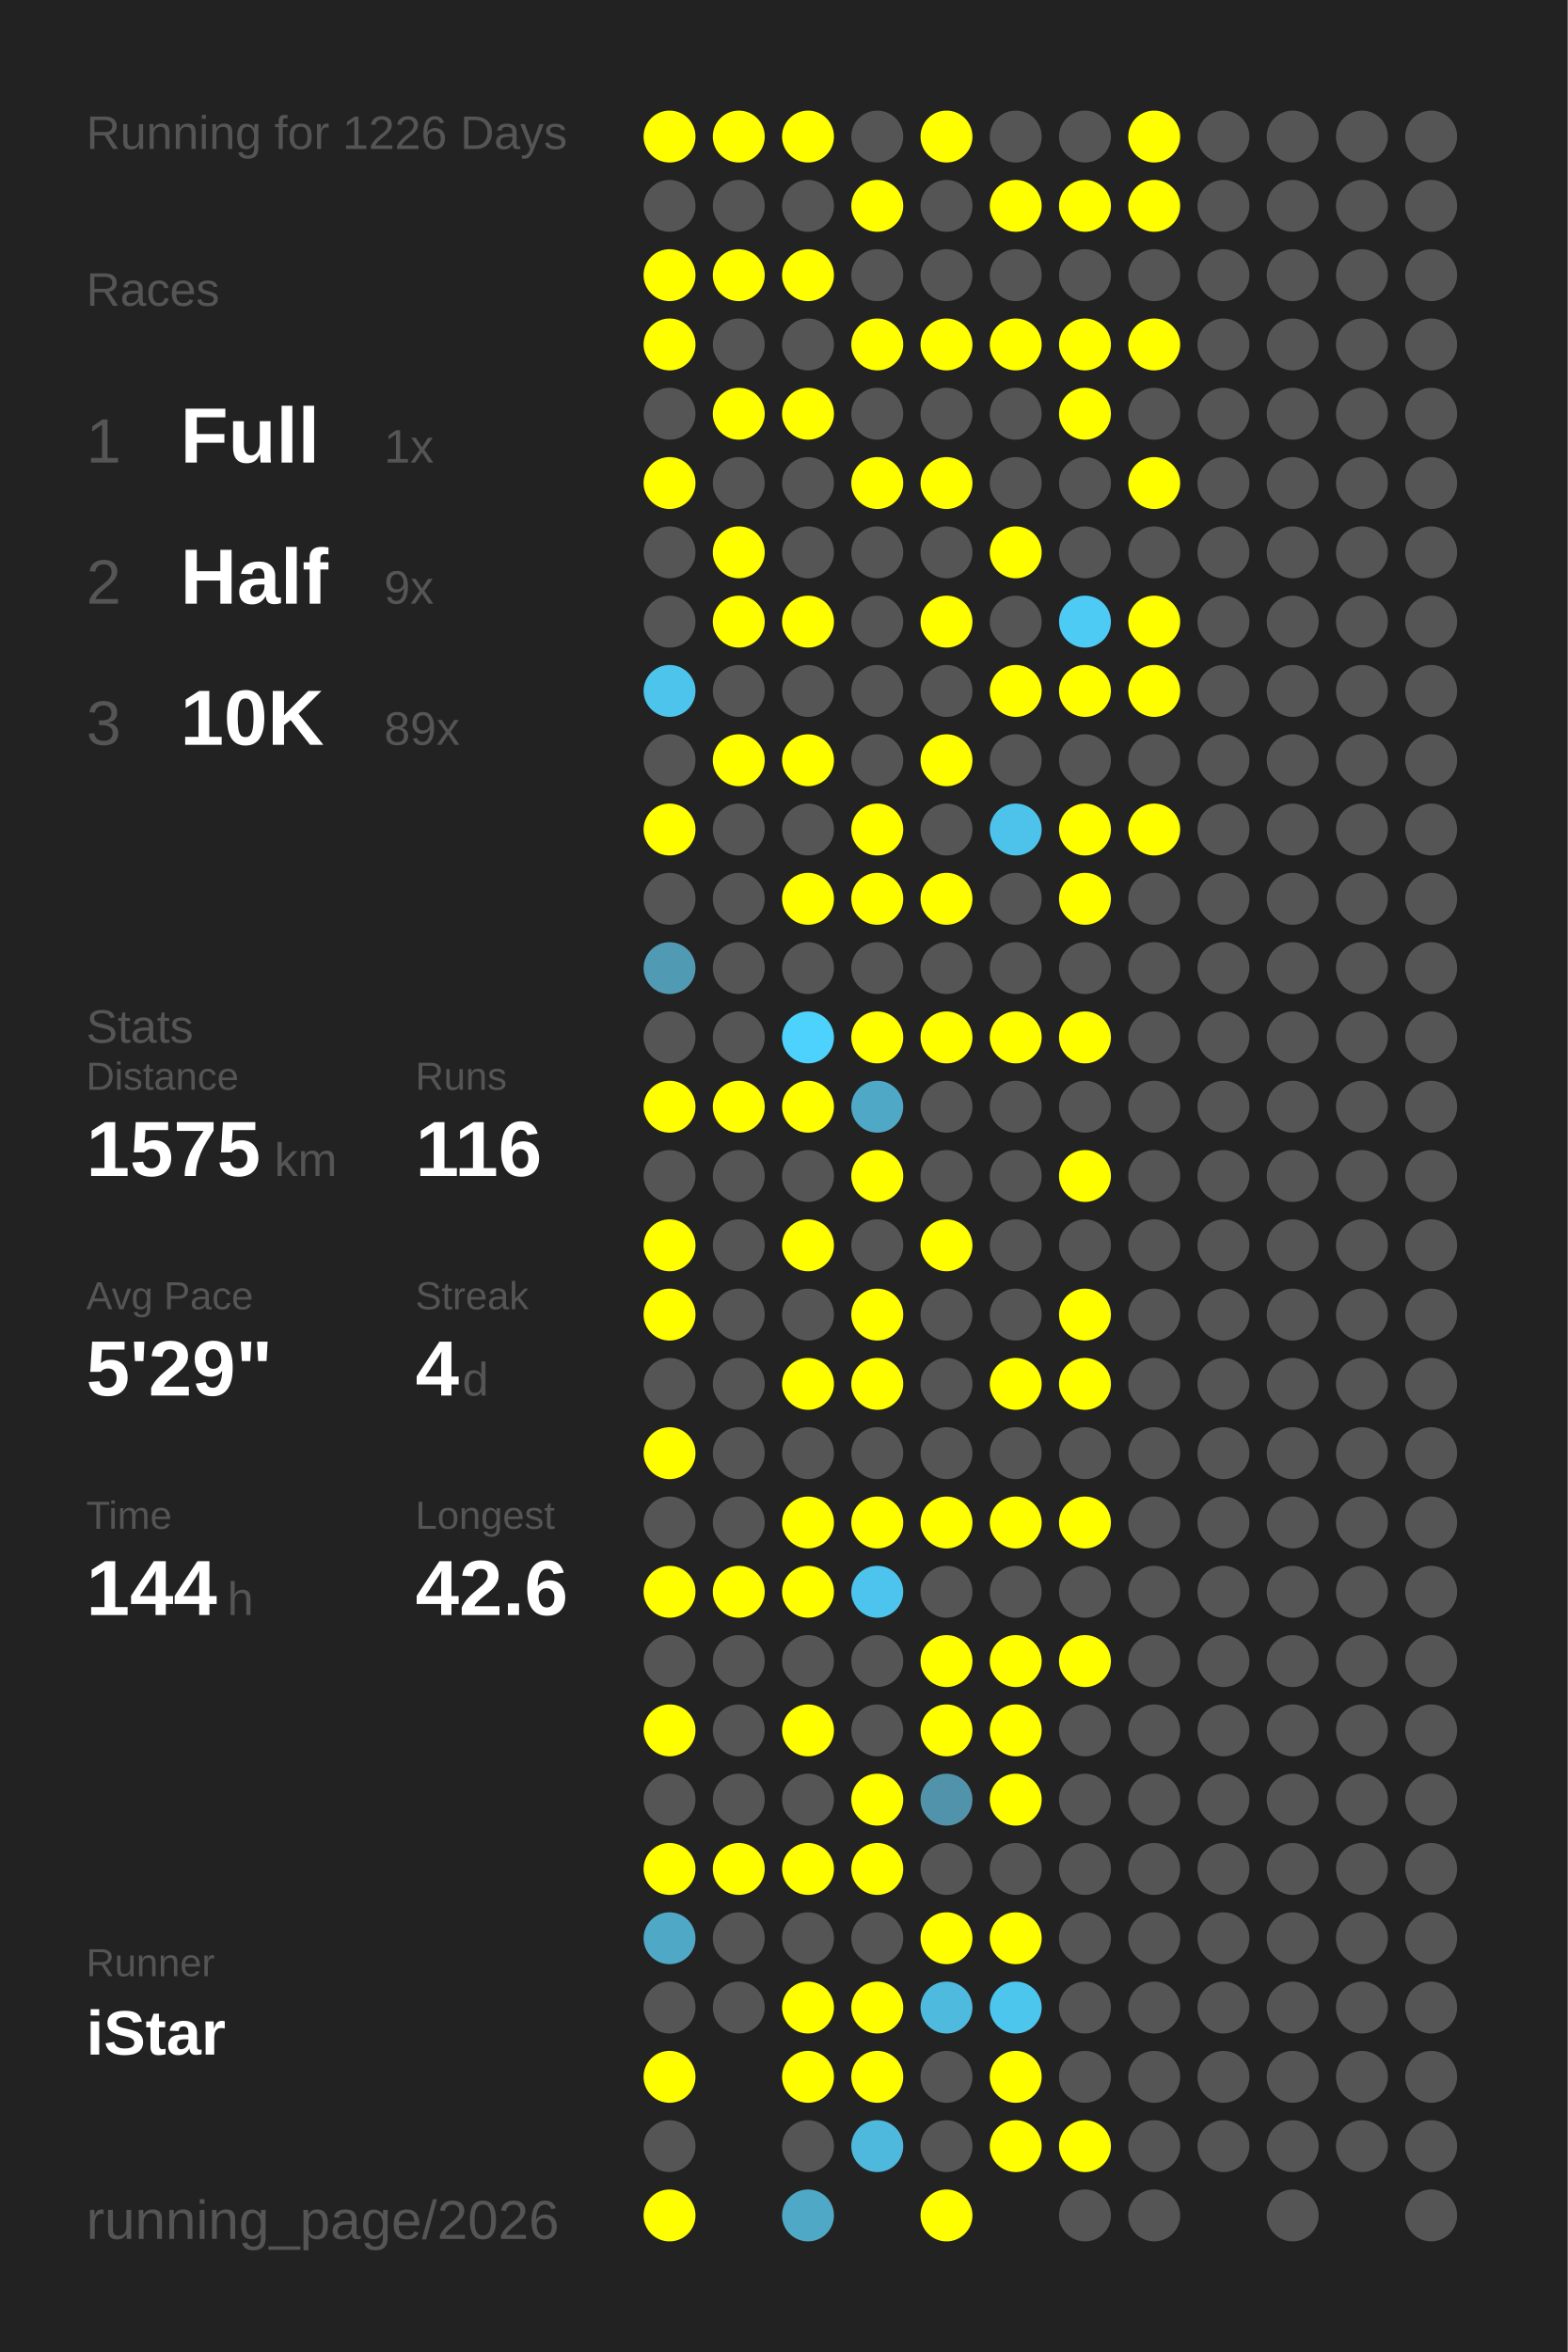
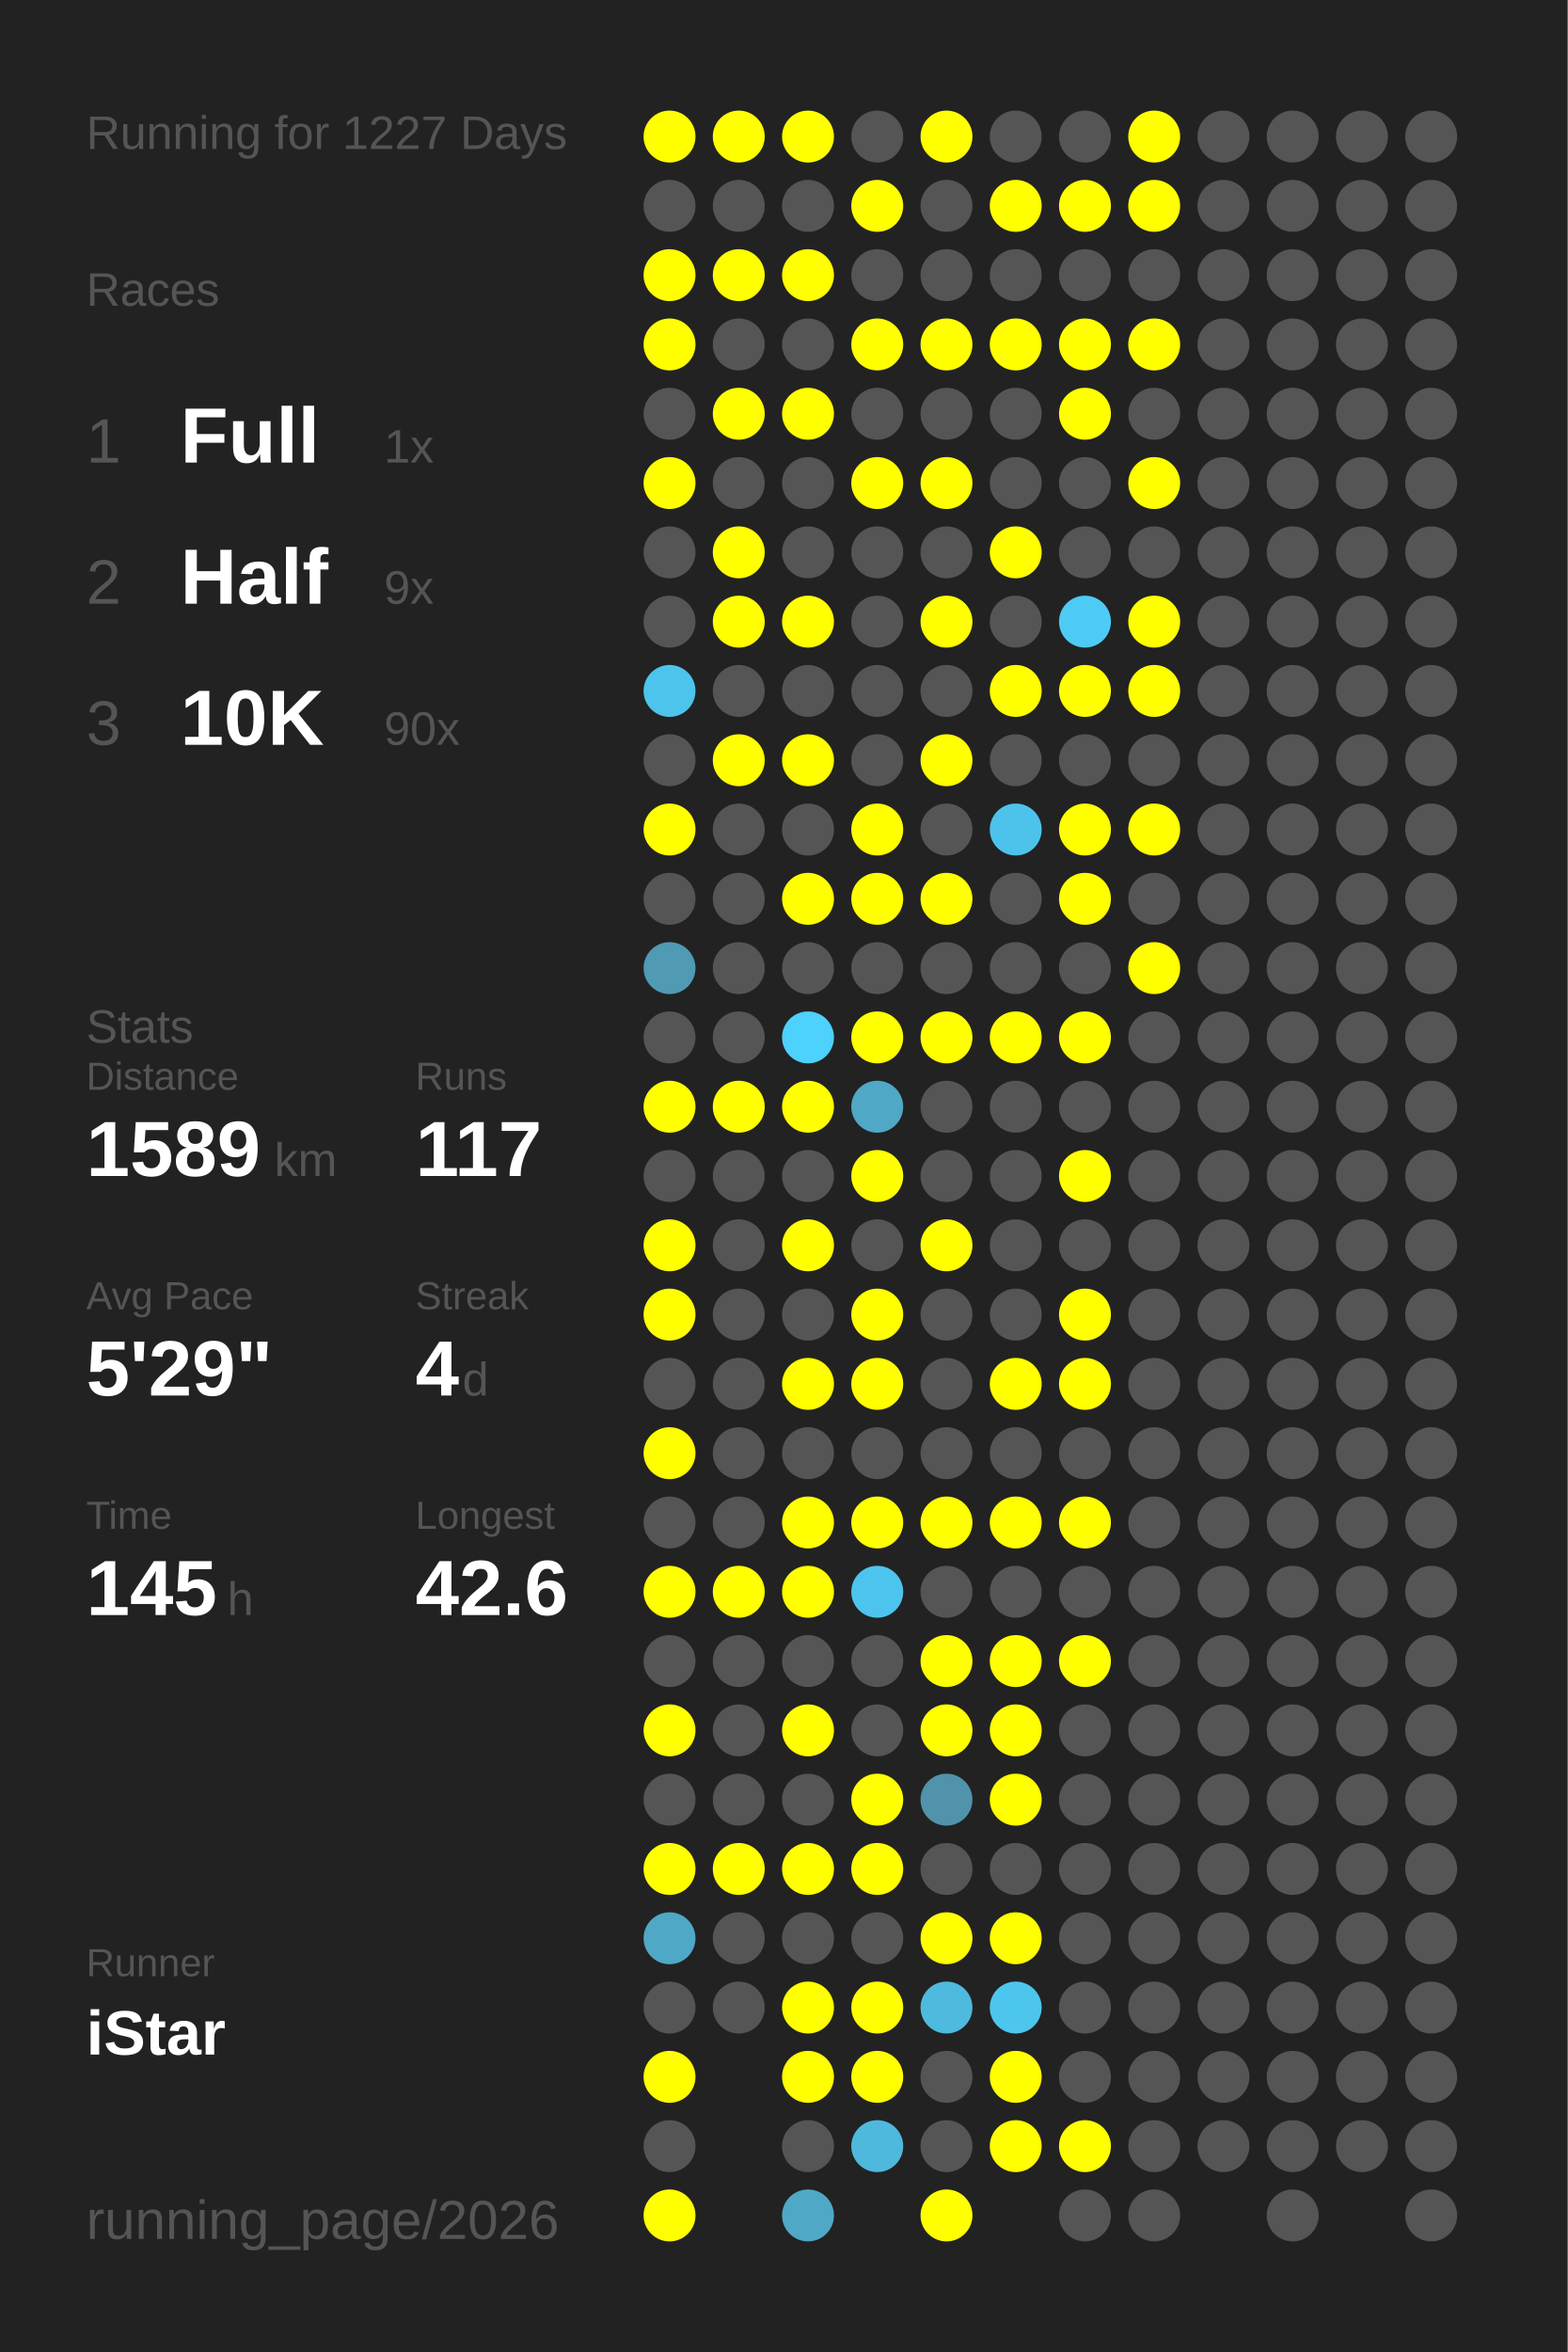
<svg xmlns="http://www.w3.org/2000/svg" baseProfile="full" height="300mm" version="1.1" viewBox="0,0,200,300" width="200mm">
  <defs />
  <rect fill="#222222" height="300" width="200" x="0" y="0" />
-   <text fill="#555555" style="font-size:6px; font-family:Arial;" x="11" y="19">Running for 1226 Days</text>
+   <text fill="#555555" style="font-size:6px; font-family:Arial;" x="11" y="19">Running for 1227 Days</text>
  <text fill="#555555" style="font-size:6px; font-family:Arial;" x="11" y="39">Races</text>
  <text fill="#555555" style="font-size:8px; font-family:Arial;" x="11" y="59">1</text>
  <text fill="#FFFFFF" style="font-size:10px; font-family:Arial; font-weight:bold;" x="23" y="59">Full</text>
  <text fill="#555555" style="font-size:6px; font-family:Arial;" x="49" y="59">1x</text>
  <text fill="#555555" style="font-size:8px; font-family:Arial;" x="11" y="77">2</text>
  <text fill="#FFFFFF" style="font-size:10px; font-family:Arial; font-weight:bold;" x="23" y="77">Half</text>
  <text fill="#555555" style="font-size:6px; font-family:Arial;" x="49" y="77">9x</text>
  <text fill="#555555" style="font-size:8px; font-family:Arial;" x="11" y="95">3</text>
  <text fill="#FFFFFF" style="font-size:10px; font-family:Arial; font-weight:bold;" x="23" y="95">10K</text>
-   <text fill="#555555" style="font-size:6px; font-family:Arial;" x="49" y="95">89x</text>
+   <text fill="#555555" style="font-size:6px; font-family:Arial;" x="49" y="95">90x</text>
  <text fill="#555555" style="font-size:6px; font-family:Arial;" x="11" y="133">Stats</text>
  <text fill="#555555" style="font-size:5px; font-family:Arial;" x="11" y="139">Distance</text>
-   <text fill="#FFFFFF" style="font-size:10px; font-family:Arial; font-weight:bold;" x="11" y="150">1575</text>
+   <text fill="#FFFFFF" style="font-size:10px; font-family:Arial; font-weight:bold;" x="11" y="150">1589</text>
  <text fill="#555555" style="font-size:6px; font-family:Arial;" x="35" y="150">km</text>
  <text fill="#555555" style="font-size:5px; font-family:Arial;" x="53" y="139">Runs</text>
-   <text fill="#FFFFFF" style="font-size:10px; font-family:Arial; font-weight:bold;" x="53" y="150">116</text>
+   <text fill="#FFFFFF" style="font-size:10px; font-family:Arial; font-weight:bold;" x="53" y="150">117</text>
  <text fill="#555555" style="font-size:5px; font-family:Arial;" x="11" y="167">Avg Pace</text>
  <text fill="#FFFFFF" style="font-size:10px; font-family:Arial; font-weight:bold;" x="11" y="178">5'29"</text>
  <text fill="#555555" style="font-size:5px; font-family:Arial;" x="53" y="167">Streak</text>
  <text fill="#FFFFFF" style="font-size:10px; font-family:Arial; font-weight:bold;" x="53" y="178">4</text>
  <text fill="#555555" style="font-size:6px; font-family:Arial;" x="59" y="178">d</text>
  <text fill="#555555" style="font-size:5px; font-family:Arial;" x="11" y="195">Time</text>
-   <text fill="#FFFFFF" style="font-size:10px; font-family:Arial; font-weight:bold;" x="11" y="206">144</text>
+   <text fill="#FFFFFF" style="font-size:10px; font-family:Arial; font-weight:bold;" x="11" y="206">145</text>
  <text fill="#555555" style="font-size:6px; font-family:Arial;" x="29" y="206">h</text>
  <text fill="#555555" style="font-size:5px; font-family:Arial;" x="53" y="195">Longest</text>
  <text fill="#FFFFFF" style="font-size:10px; font-family:Arial; font-weight:bold;" x="53" y="206">42.6</text>
  <text fill="#555555" style="font-size:5px; font-family:Arial;" x="11" y="252.065">Runner</text>
  <text fill="#FFFFFF" style="font-size:8px; font-family:Arial; font-weight:bold;" x="11" y="262.065">iStar</text>
  <text fill="#555555" style="font-size:7px; font-family:Arial;" x="11" y="285.581">running_page/2026</text>
  <circle cx="85.417" cy="17.419" fill="#FFFF00" r="3.312" />
  <circle cx="85.417" cy="26.258" fill="#555555" r="3.312" />
  <circle cx="85.417" cy="35.097" fill="#FFFF00" r="3.312" />
  <circle cx="85.417" cy="43.935" fill="#FFFF00" r="3.312" />
  <circle cx="85.417" cy="52.774" fill="#555555" r="3.312" />
  <circle cx="85.417" cy="61.613" fill="#FFFF00" r="3.312" />
  <circle cx="85.417" cy="70.452" fill="#555555" r="3.312" />
  <circle cx="85.417" cy="79.29" fill="#555555" r="3.312" />
  <circle cx="85.417" cy="88.129" fill="#4dc4eb" r="3.312" />
  <circle cx="85.417" cy="96.968" fill="#555555" r="3.312" />
  <circle cx="85.417" cy="105.806" fill="#FFFF00" r="3.312" />
  <circle cx="85.417" cy="114.645" fill="#555555" r="3.312" />
  <circle cx="85.417" cy="123.484" fill="#509ab3" r="3.312" />
  <circle cx="85.417" cy="132.323" fill="#555555" r="3.312" />
  <circle cx="85.417" cy="141.161" fill="#FFFF00" r="3.312" />
  <circle cx="85.417" cy="150" fill="#555555" r="3.312" />
  <circle cx="85.417" cy="158.839" fill="#FFFF00" r="3.312" />
  <circle cx="85.417" cy="167.677" fill="#FFFF00" r="3.312" />
  <circle cx="85.417" cy="176.516" fill="#555555" r="3.312" />
  <circle cx="85.417" cy="185.355" fill="#FFFF00" r="3.312" />
  <circle cx="85.417" cy="194.194" fill="#555555" r="3.312" />
  <circle cx="85.417" cy="203.032" fill="#FFFF00" r="3.312" />
  <circle cx="85.417" cy="211.871" fill="#555555" r="3.312" />
  <circle cx="85.417" cy="220.71" fill="#FFFF00" r="3.312" />
  <circle cx="85.417" cy="229.548" fill="#555555" r="3.312" />
  <circle cx="85.417" cy="238.387" fill="#FFFF00" r="3.312" />
  <circle cx="85.417" cy="247.226" fill="#4fa8c6" r="3.312" />
  <circle cx="85.417" cy="256.065" fill="#555555" r="3.312" />
  <circle cx="85.417" cy="264.903" fill="#FFFF00" r="3.312" />
  <circle cx="85.417" cy="273.742" fill="#555555" r="3.312" />
  <circle cx="85.417" cy="282.581" fill="#FFFF00" r="3.312" />
  <circle cx="94.25" cy="17.419" fill="#FFFF00" r="3.312" />
  <circle cx="94.25" cy="26.258" fill="#555555" r="3.312" />
  <circle cx="94.25" cy="35.097" fill="#FFFF00" r="3.312" />
  <circle cx="94.25" cy="43.935" fill="#555555" r="3.312" />
  <circle cx="94.25" cy="52.774" fill="#FFFF00" r="3.312" />
  <circle cx="94.25" cy="61.613" fill="#555555" r="3.312" />
  <circle cx="94.25" cy="70.452" fill="#FFFF00" r="3.312" />
  <circle cx="94.25" cy="79.29" fill="#FFFF00" r="3.312" />
  <circle cx="94.25" cy="88.129" fill="#555555" r="3.312" />
  <circle cx="94.25" cy="96.968" fill="#FFFF00" r="3.312" />
  <circle cx="94.25" cy="105.806" fill="#555555" r="3.312" />
  <circle cx="94.25" cy="114.645" fill="#555555" r="3.312" />
  <circle cx="94.25" cy="123.484" fill="#555555" r="3.312" />
  <circle cx="94.25" cy="132.323" fill="#555555" r="3.312" />
  <circle cx="94.25" cy="141.161" fill="#FFFF00" r="3.312" />
  <circle cx="94.25" cy="150" fill="#555555" r="3.312" />
  <circle cx="94.25" cy="158.839" fill="#555555" r="3.312" />
  <circle cx="94.25" cy="167.677" fill="#555555" r="3.312" />
  <circle cx="94.25" cy="176.516" fill="#555555" r="3.312" />
  <circle cx="94.25" cy="185.355" fill="#555555" r="3.312" />
  <circle cx="94.25" cy="194.194" fill="#555555" r="3.312" />
  <circle cx="94.25" cy="203.032" fill="#FFFF00" r="3.312" />
  <circle cx="94.25" cy="211.871" fill="#555555" r="3.312" />
  <circle cx="94.25" cy="220.71" fill="#555555" r="3.312" />
  <circle cx="94.25" cy="229.548" fill="#555555" r="3.312" />
  <circle cx="94.25" cy="238.387" fill="#FFFF00" r="3.312" />
  <circle cx="94.25" cy="247.226" fill="#555555" r="3.312" />
  <circle cx="94.25" cy="256.065" fill="#555555" r="3.312" />
  <circle cx="103.083" cy="17.419" fill="#FFFF00" r="3.312" />
  <circle cx="103.083" cy="26.258" fill="#555555" r="3.312" />
  <circle cx="103.083" cy="35.097" fill="#FFFF00" r="3.312" />
  <circle cx="103.083" cy="43.935" fill="#555555" r="3.312" />
  <circle cx="103.083" cy="52.774" fill="#FFFF00" r="3.312" />
  <circle cx="103.083" cy="61.613" fill="#555555" r="3.312" />
  <circle cx="103.083" cy="70.452" fill="#555555" r="3.312" />
  <circle cx="103.083" cy="79.29" fill="#FFFF00" r="3.312" />
  <circle cx="103.083" cy="88.129" fill="#555555" r="3.312" />
  <circle cx="103.083" cy="96.968" fill="#FFFF00" r="3.312" />
  <circle cx="103.083" cy="105.806" fill="#555555" r="3.312" />
  <circle cx="103.083" cy="114.645" fill="#FFFF00" r="3.312" />
  <circle cx="103.083" cy="123.484" fill="#555555" r="3.312" />
  <circle cx="103.083" cy="132.323" fill="#4dd1fd" r="3.312" />
  <circle cx="103.083" cy="141.161" fill="#FFFF00" r="3.312" />
  <circle cx="103.083" cy="150" fill="#555555" r="3.312" />
  <circle cx="103.083" cy="158.839" fill="#FFFF00" r="3.312" />
  <circle cx="103.083" cy="167.677" fill="#555555" r="3.312" />
  <circle cx="103.083" cy="176.516" fill="#FFFF00" r="3.312" />
  <circle cx="103.083" cy="185.355" fill="#555555" r="3.312" />
  <circle cx="103.083" cy="194.194" fill="#FFFF00" r="3.312" />
  <circle cx="103.083" cy="203.032" fill="#FFFF00" r="3.312" />
  <circle cx="103.083" cy="211.871" fill="#555555" r="3.312" />
  <circle cx="103.083" cy="220.71" fill="#FFFF00" r="3.312" />
  <circle cx="103.083" cy="229.548" fill="#555555" r="3.312" />
  <circle cx="103.083" cy="238.387" fill="#FFFF00" r="3.312" />
  <circle cx="103.083" cy="247.226" fill="#555555" r="3.312" />
  <circle cx="103.083" cy="256.065" fill="#FFFF00" r="3.312" />
  <circle cx="103.083" cy="264.903" fill="#FFFF00" r="3.312" />
  <circle cx="103.083" cy="273.742" fill="#555555" r="3.312" />
  <circle cx="103.083" cy="282.581" fill="#4fa8c6" r="3.312" />
  <circle cx="111.917" cy="17.419" fill="#555555" r="3.312" />
  <circle cx="111.917" cy="26.258" fill="#FFFF00" r="3.312" />
  <circle cx="111.917" cy="35.097" fill="#555555" r="3.312" />
  <circle cx="111.917" cy="43.935" fill="#FFFF00" r="3.312" />
  <circle cx="111.917" cy="52.774" fill="#555555" r="3.312" />
  <circle cx="111.917" cy="61.613" fill="#FFFF00" r="3.312" />
  <circle cx="111.917" cy="70.452" fill="#555555" r="3.312" />
  <circle cx="111.917" cy="79.29" fill="#555555" r="3.312" />
  <circle cx="111.917" cy="88.129" fill="#555555" r="3.312" />
  <circle cx="111.917" cy="96.968" fill="#555555" r="3.312" />
  <circle cx="111.917" cy="105.806" fill="#FFFF00" r="3.312" />
  <circle cx="111.917" cy="114.645" fill="#FFFF00" r="3.312" />
  <circle cx="111.917" cy="123.484" fill="#555555" r="3.312" />
  <circle cx="111.917" cy="132.323" fill="#FFFF00" r="3.312" />
  <circle cx="111.917" cy="141.161" fill="#4fa8c6" r="3.312" />
  <circle cx="111.917" cy="150" fill="#FFFF00" r="3.312" />
  <circle cx="111.917" cy="158.839" fill="#555555" r="3.312" />
  <circle cx="111.917" cy="167.677" fill="#FFFF00" r="3.312" />
  <circle cx="111.917" cy="176.516" fill="#FFFF00" r="3.312" />
  <circle cx="111.917" cy="185.355" fill="#555555" r="3.312" />
  <circle cx="111.917" cy="194.194" fill="#FFFF00" r="3.312" />
  <circle cx="111.917" cy="203.032" fill="#4dc4ed" r="3.312" />
  <circle cx="111.917" cy="211.871" fill="#555555" r="3.312" />
  <circle cx="111.917" cy="220.71" fill="#555555" r="3.312" />
  <circle cx="111.917" cy="229.548" fill="#FFFF00" r="3.312" />
  <circle cx="111.917" cy="238.387" fill="#FFFF00" r="3.312" />
  <circle cx="111.917" cy="247.226" fill="#555555" r="3.312" />
  <circle cx="111.917" cy="256.065" fill="#FFFF00" r="3.312" />
  <circle cx="111.917" cy="264.903" fill="#FFFF00" r="3.312" />
  <circle cx="111.917" cy="273.742" fill="#4eb9dd" r="3.312" />
  <circle cx="120.75" cy="17.419" fill="#FFFF00" r="3.312" />
  <circle cx="120.75" cy="26.258" fill="#555555" r="3.312" />
  <circle cx="120.75" cy="35.097" fill="#555555" r="3.312" />
  <circle cx="120.75" cy="43.935" fill="#FFFF00" r="3.312" />
  <circle cx="120.75" cy="52.774" fill="#555555" r="3.312" />
  <circle cx="120.75" cy="61.613" fill="#FFFF00" r="3.312" />
  <circle cx="120.75" cy="70.452" fill="#555555" r="3.312" />
  <circle cx="120.75" cy="79.29" fill="#FFFF00" r="3.312" />
  <circle cx="120.75" cy="88.129" fill="#555555" r="3.312" />
  <circle cx="120.75" cy="96.968" fill="#FFFF00" r="3.312" />
  <circle cx="120.75" cy="105.806" fill="#555555" r="3.312" />
  <circle cx="120.75" cy="114.645" fill="#FFFF00" r="3.312" />
  <circle cx="120.75" cy="123.484" fill="#555555" r="3.312" />
  <circle cx="120.75" cy="132.323" fill="#FFFF00" r="3.312" />
  <circle cx="120.75" cy="141.161" fill="#555555" r="3.312" />
  <circle cx="120.75" cy="150" fill="#555555" r="3.312" />
  <circle cx="120.75" cy="158.839" fill="#FFFF00" r="3.312" />
  <circle cx="120.75" cy="167.677" fill="#555555" r="3.312" />
  <circle cx="120.75" cy="176.516" fill="#555555" r="3.312" />
  <circle cx="120.75" cy="185.355" fill="#555555" r="3.312" />
  <circle cx="120.75" cy="194.194" fill="#FFFF00" r="3.312" />
  <circle cx="120.75" cy="203.032" fill="#555555" r="3.312" />
  <circle cx="120.75" cy="211.871" fill="#FFFF00" r="3.312" />
  <circle cx="120.75" cy="220.71" fill="#FFFF00" r="3.312" />
  <circle cx="120.75" cy="229.548" fill="#5093aa" r="3.312" />
  <circle cx="120.75" cy="238.387" fill="#555555" r="3.312" />
  <circle cx="120.75" cy="247.226" fill="#FFFF00" r="3.312" />
  <circle cx="120.75" cy="256.065" fill="#4ebade" r="3.312" />
  <circle cx="120.75" cy="264.903" fill="#555555" r="3.312" />
  <circle cx="120.75" cy="273.742" fill="#555555" r="3.312" />
  <circle cx="120.75" cy="282.581" fill="#FFFF00" r="3.312" />
  <circle cx="129.583" cy="17.419" fill="#555555" r="3.312" />
  <circle cx="129.583" cy="26.258" fill="#FFFF00" r="3.312" />
  <circle cx="129.583" cy="35.097" fill="#555555" r="3.312" />
  <circle cx="129.583" cy="43.935" fill="#FFFF00" r="3.312" />
  <circle cx="129.583" cy="52.774" fill="#555555" r="3.312" />
  <circle cx="129.583" cy="61.613" fill="#555555" r="3.312" />
  <circle cx="129.583" cy="70.452" fill="#FFFF00" r="3.312" />
  <circle cx="129.583" cy="79.29" fill="#555555" r="3.312" />
  <circle cx="129.583" cy="88.129" fill="#FFFF00" r="3.312" />
  <circle cx="129.583" cy="96.968" fill="#555555" r="3.312" />
  <circle cx="129.583" cy="105.806" fill="#4dc3eb" r="3.312" />
  <circle cx="129.583" cy="114.645" fill="#555555" r="3.312" />
  <circle cx="129.583" cy="123.484" fill="#555555" r="3.312" />
  <circle cx="129.583" cy="132.323" fill="#FFFF00" r="3.312" />
  <circle cx="129.583" cy="141.161" fill="#555555" r="3.312" />
  <circle cx="129.583" cy="150" fill="#555555" r="3.312" />
  <circle cx="129.583" cy="158.839" fill="#555555" r="3.312" />
  <circle cx="129.583" cy="167.677" fill="#555555" r="3.312" />
  <circle cx="129.583" cy="176.516" fill="#FFFF00" r="3.312" />
  <circle cx="129.583" cy="185.355" fill="#555555" r="3.312" />
  <circle cx="129.583" cy="194.194" fill="#FFFF00" r="3.312" />
  <circle cx="129.583" cy="203.032" fill="#555555" r="3.312" />
  <circle cx="129.583" cy="211.871" fill="#FFFF00" r="3.312" />
  <circle cx="129.583" cy="220.71" fill="#FFFF00" r="3.312" />
  <circle cx="129.583" cy="229.548" fill="#FFFF00" r="3.312" />
  <circle cx="129.583" cy="238.387" fill="#555555" r="3.312" />
  <circle cx="129.583" cy="247.226" fill="#FFFF00" r="3.312" />
  <circle cx="129.583" cy="256.065" fill="#4dc6ee" r="3.312" />
  <circle cx="129.583" cy="264.903" fill="#FFFF00" r="3.312" />
  <circle cx="129.583" cy="273.742" fill="#FFFF00" r="3.312" />
  <circle cx="138.417" cy="17.419" fill="#555555" r="3.312" />
  <circle cx="138.417" cy="26.258" fill="#FFFF00" r="3.312" />
  <circle cx="138.417" cy="35.097" fill="#555555" r="3.312" />
  <circle cx="138.417" cy="43.935" fill="#FFFF00" r="3.312" />
  <circle cx="138.417" cy="52.774" fill="#FFFF00" r="3.312" />
  <circle cx="138.417" cy="61.613" fill="#555555" r="3.312" />
  <circle cx="138.417" cy="70.452" fill="#555555" r="3.312" />
  <circle cx="138.417" cy="79.29" fill="#4dcbf5" r="3.312" />
  <circle cx="138.417" cy="88.129" fill="#FFFF00" r="3.312" />
  <circle cx="138.417" cy="96.968" fill="#555555" r="3.312" />
  <circle cx="138.417" cy="105.806" fill="#FFFF00" r="3.312" />
  <circle cx="138.417" cy="114.645" fill="#FFFF00" r="3.312" />
  <circle cx="138.417" cy="123.484" fill="#555555" r="3.312" />
  <circle cx="138.417" cy="132.323" fill="#FFFF00" r="3.312" />
  <circle cx="138.417" cy="141.161" fill="#555555" r="3.312" />
  <circle cx="138.417" cy="150" fill="#FFFF00" r="3.312" />
  <circle cx="138.417" cy="158.839" fill="#555555" r="3.312" />
  <circle cx="138.417" cy="167.677" fill="#FFFF00" r="3.312" />
  <circle cx="138.417" cy="176.516" fill="#FFFF00" r="3.312" />
  <circle cx="138.417" cy="185.355" fill="#555555" r="3.312" />
  <circle cx="138.417" cy="194.194" fill="#FFFF00" r="3.312" />
  <circle cx="138.417" cy="203.032" fill="#555555" r="3.312" />
  <circle cx="138.417" cy="211.871" fill="#FFFF00" r="3.312" />
  <circle cx="138.417" cy="220.71" fill="#555555" r="3.312" />
  <circle cx="138.417" cy="229.548" fill="#555555" r="3.312" />
  <circle cx="138.417" cy="238.387" fill="#555555" r="3.312" />
  <circle cx="138.417" cy="247.226" fill="#555555" r="3.312" />
  <circle cx="138.417" cy="256.065" fill="#555555" r="3.312" />
  <circle cx="138.417" cy="264.903" fill="#555555" r="3.312" />
  <circle cx="138.417" cy="273.742" fill="#FFFF00" r="3.312" />
  <circle cx="138.417" cy="282.581" fill="#555555" r="3.312" />
  <circle cx="147.25" cy="17.419" fill="#FFFF00" r="3.312" />
  <circle cx="147.25" cy="26.258" fill="#FFFF00" r="3.312" />
  <circle cx="147.25" cy="35.097" fill="#555555" r="3.312" />
  <circle cx="147.25" cy="43.935" fill="#FFFF00" r="3.312" />
  <circle cx="147.25" cy="52.774" fill="#555555" r="3.312" />
  <circle cx="147.25" cy="61.613" fill="#FFFF00" r="3.312" />
  <circle cx="147.25" cy="70.452" fill="#555555" r="3.312" />
  <circle cx="147.25" cy="79.29" fill="#FFFF00" r="3.312" />
  <circle cx="147.25" cy="88.129" fill="#FFFF00" r="3.312" />
  <circle cx="147.25" cy="96.968" fill="#555555" r="3.312" />
  <circle cx="147.25" cy="105.806" fill="#FFFF00" r="3.312" />
  <circle cx="147.25" cy="114.645" fill="#555555" r="3.312" />
-   <circle cx="147.25" cy="123.484" fill="#555555" r="3.312" />
+   <circle cx="147.25" cy="123.484" fill="#FFFF00" r="3.312" />
  <circle cx="147.25" cy="132.323" fill="#555555" r="3.312" />
  <circle cx="147.25" cy="141.161" fill="#555555" r="3.312" />
  <circle cx="147.25" cy="150" fill="#555555" r="3.312" />
  <circle cx="147.25" cy="158.839" fill="#555555" r="3.312" />
  <circle cx="147.25" cy="167.677" fill="#555555" r="3.312" />
  <circle cx="147.25" cy="176.516" fill="#555555" r="3.312" />
  <circle cx="147.25" cy="185.355" fill="#555555" r="3.312" />
  <circle cx="147.25" cy="194.194" fill="#555555" r="3.312" />
  <circle cx="147.25" cy="203.032" fill="#555555" r="3.312" />
  <circle cx="147.25" cy="211.871" fill="#555555" r="3.312" />
  <circle cx="147.25" cy="220.71" fill="#555555" r="3.312" />
  <circle cx="147.25" cy="229.548" fill="#555555" r="3.312" />
  <circle cx="147.25" cy="238.387" fill="#555555" r="3.312" />
  <circle cx="147.25" cy="247.226" fill="#555555" r="3.312" />
  <circle cx="147.25" cy="256.065" fill="#555555" r="3.312" />
  <circle cx="147.25" cy="264.903" fill="#555555" r="3.312" />
  <circle cx="147.25" cy="273.742" fill="#555555" r="3.312" />
  <circle cx="147.25" cy="282.581" fill="#555555" r="3.312" />
  <circle cx="156.083" cy="17.419" fill="#555555" r="3.312" />
  <circle cx="156.083" cy="26.258" fill="#555555" r="3.312" />
  <circle cx="156.083" cy="35.097" fill="#555555" r="3.312" />
  <circle cx="156.083" cy="43.935" fill="#555555" r="3.312" />
  <circle cx="156.083" cy="52.774" fill="#555555" r="3.312" />
  <circle cx="156.083" cy="61.613" fill="#555555" r="3.312" />
  <circle cx="156.083" cy="70.452" fill="#555555" r="3.312" />
  <circle cx="156.083" cy="79.29" fill="#555555" r="3.312" />
  <circle cx="156.083" cy="88.129" fill="#555555" r="3.312" />
  <circle cx="156.083" cy="96.968" fill="#555555" r="3.312" />
  <circle cx="156.083" cy="105.806" fill="#555555" r="3.312" />
  <circle cx="156.083" cy="114.645" fill="#555555" r="3.312" />
  <circle cx="156.083" cy="123.484" fill="#555555" r="3.312" />
  <circle cx="156.083" cy="132.323" fill="#555555" r="3.312" />
  <circle cx="156.083" cy="141.161" fill="#555555" r="3.312" />
  <circle cx="156.083" cy="150" fill="#555555" r="3.312" />
  <circle cx="156.083" cy="158.839" fill="#555555" r="3.312" />
  <circle cx="156.083" cy="167.677" fill="#555555" r="3.312" />
  <circle cx="156.083" cy="176.516" fill="#555555" r="3.312" />
  <circle cx="156.083" cy="185.355" fill="#555555" r="3.312" />
  <circle cx="156.083" cy="194.194" fill="#555555" r="3.312" />
  <circle cx="156.083" cy="203.032" fill="#555555" r="3.312" />
  <circle cx="156.083" cy="211.871" fill="#555555" r="3.312" />
  <circle cx="156.083" cy="220.71" fill="#555555" r="3.312" />
  <circle cx="156.083" cy="229.548" fill="#555555" r="3.312" />
  <circle cx="156.083" cy="238.387" fill="#555555" r="3.312" />
  <circle cx="156.083" cy="247.226" fill="#555555" r="3.312" />
  <circle cx="156.083" cy="256.065" fill="#555555" r="3.312" />
  <circle cx="156.083" cy="264.903" fill="#555555" r="3.312" />
  <circle cx="156.083" cy="273.742" fill="#555555" r="3.312" />
  <circle cx="164.917" cy="17.419" fill="#555555" r="3.312" />
  <circle cx="164.917" cy="26.258" fill="#555555" r="3.312" />
  <circle cx="164.917" cy="35.097" fill="#555555" r="3.312" />
  <circle cx="164.917" cy="43.935" fill="#555555" r="3.312" />
  <circle cx="164.917" cy="52.774" fill="#555555" r="3.312" />
  <circle cx="164.917" cy="61.613" fill="#555555" r="3.312" />
  <circle cx="164.917" cy="70.452" fill="#555555" r="3.312" />
  <circle cx="164.917" cy="79.29" fill="#555555" r="3.312" />
  <circle cx="164.917" cy="88.129" fill="#555555" r="3.312" />
  <circle cx="164.917" cy="96.968" fill="#555555" r="3.312" />
  <circle cx="164.917" cy="105.806" fill="#555555" r="3.312" />
  <circle cx="164.917" cy="114.645" fill="#555555" r="3.312" />
  <circle cx="164.917" cy="123.484" fill="#555555" r="3.312" />
  <circle cx="164.917" cy="132.323" fill="#555555" r="3.312" />
  <circle cx="164.917" cy="141.161" fill="#555555" r="3.312" />
  <circle cx="164.917" cy="150" fill="#555555" r="3.312" />
  <circle cx="164.917" cy="158.839" fill="#555555" r="3.312" />
  <circle cx="164.917" cy="167.677" fill="#555555" r="3.312" />
  <circle cx="164.917" cy="176.516" fill="#555555" r="3.312" />
  <circle cx="164.917" cy="185.355" fill="#555555" r="3.312" />
  <circle cx="164.917" cy="194.194" fill="#555555" r="3.312" />
  <circle cx="164.917" cy="203.032" fill="#555555" r="3.312" />
  <circle cx="164.917" cy="211.871" fill="#555555" r="3.312" />
  <circle cx="164.917" cy="220.71" fill="#555555" r="3.312" />
  <circle cx="164.917" cy="229.548" fill="#555555" r="3.312" />
  <circle cx="164.917" cy="238.387" fill="#555555" r="3.312" />
  <circle cx="164.917" cy="247.226" fill="#555555" r="3.312" />
  <circle cx="164.917" cy="256.065" fill="#555555" r="3.312" />
  <circle cx="164.917" cy="264.903" fill="#555555" r="3.312" />
  <circle cx="164.917" cy="273.742" fill="#555555" r="3.312" />
  <circle cx="164.917" cy="282.581" fill="#555555" r="3.312" />
  <circle cx="173.75" cy="17.419" fill="#555555" r="3.312" />
  <circle cx="173.75" cy="26.258" fill="#555555" r="3.312" />
  <circle cx="173.75" cy="35.097" fill="#555555" r="3.312" />
  <circle cx="173.75" cy="43.935" fill="#555555" r="3.312" />
  <circle cx="173.75" cy="52.774" fill="#555555" r="3.312" />
  <circle cx="173.75" cy="61.613" fill="#555555" r="3.312" />
  <circle cx="173.75" cy="70.452" fill="#555555" r="3.312" />
  <circle cx="173.75" cy="79.29" fill="#555555" r="3.312" />
  <circle cx="173.75" cy="88.129" fill="#555555" r="3.312" />
  <circle cx="173.75" cy="96.968" fill="#555555" r="3.312" />
  <circle cx="173.75" cy="105.806" fill="#555555" r="3.312" />
  <circle cx="173.75" cy="114.645" fill="#555555" r="3.312" />
  <circle cx="173.75" cy="123.484" fill="#555555" r="3.312" />
  <circle cx="173.75" cy="132.323" fill="#555555" r="3.312" />
  <circle cx="173.75" cy="141.161" fill="#555555" r="3.312" />
  <circle cx="173.75" cy="150" fill="#555555" r="3.312" />
  <circle cx="173.75" cy="158.839" fill="#555555" r="3.312" />
  <circle cx="173.75" cy="167.677" fill="#555555" r="3.312" />
  <circle cx="173.75" cy="176.516" fill="#555555" r="3.312" />
  <circle cx="173.75" cy="185.355" fill="#555555" r="3.312" />
  <circle cx="173.75" cy="194.194" fill="#555555" r="3.312" />
  <circle cx="173.75" cy="203.032" fill="#555555" r="3.312" />
  <circle cx="173.75" cy="211.871" fill="#555555" r="3.312" />
  <circle cx="173.75" cy="220.71" fill="#555555" r="3.312" />
  <circle cx="173.75" cy="229.548" fill="#555555" r="3.312" />
  <circle cx="173.75" cy="238.387" fill="#555555" r="3.312" />
  <circle cx="173.75" cy="247.226" fill="#555555" r="3.312" />
  <circle cx="173.75" cy="256.065" fill="#555555" r="3.312" />
  <circle cx="173.75" cy="264.903" fill="#555555" r="3.312" />
  <circle cx="173.75" cy="273.742" fill="#555555" r="3.312" />
  <circle cx="182.583" cy="17.419" fill="#555555" r="3.312" />
  <circle cx="182.583" cy="26.258" fill="#555555" r="3.312" />
  <circle cx="182.583" cy="35.097" fill="#555555" r="3.312" />
  <circle cx="182.583" cy="43.935" fill="#555555" r="3.312" />
  <circle cx="182.583" cy="52.774" fill="#555555" r="3.312" />
  <circle cx="182.583" cy="61.613" fill="#555555" r="3.312" />
  <circle cx="182.583" cy="70.452" fill="#555555" r="3.312" />
  <circle cx="182.583" cy="79.29" fill="#555555" r="3.312" />
  <circle cx="182.583" cy="88.129" fill="#555555" r="3.312" />
  <circle cx="182.583" cy="96.968" fill="#555555" r="3.312" />
  <circle cx="182.583" cy="105.806" fill="#555555" r="3.312" />
  <circle cx="182.583" cy="114.645" fill="#555555" r="3.312" />
  <circle cx="182.583" cy="123.484" fill="#555555" r="3.312" />
  <circle cx="182.583" cy="132.323" fill="#555555" r="3.312" />
  <circle cx="182.583" cy="141.161" fill="#555555" r="3.312" />
  <circle cx="182.583" cy="150" fill="#555555" r="3.312" />
  <circle cx="182.583" cy="158.839" fill="#555555" r="3.312" />
  <circle cx="182.583" cy="167.677" fill="#555555" r="3.312" />
  <circle cx="182.583" cy="176.516" fill="#555555" r="3.312" />
  <circle cx="182.583" cy="185.355" fill="#555555" r="3.312" />
  <circle cx="182.583" cy="194.194" fill="#555555" r="3.312" />
  <circle cx="182.583" cy="203.032" fill="#555555" r="3.312" />
  <circle cx="182.583" cy="211.871" fill="#555555" r="3.312" />
  <circle cx="182.583" cy="220.71" fill="#555555" r="3.312" />
  <circle cx="182.583" cy="229.548" fill="#555555" r="3.312" />
  <circle cx="182.583" cy="238.387" fill="#555555" r="3.312" />
  <circle cx="182.583" cy="247.226" fill="#555555" r="3.312" />
  <circle cx="182.583" cy="256.065" fill="#555555" r="3.312" />
  <circle cx="182.583" cy="264.903" fill="#555555" r="3.312" />
  <circle cx="182.583" cy="273.742" fill="#555555" r="3.312" />
  <circle cx="182.583" cy="282.581" fill="#555555" r="3.312" />
</svg>
